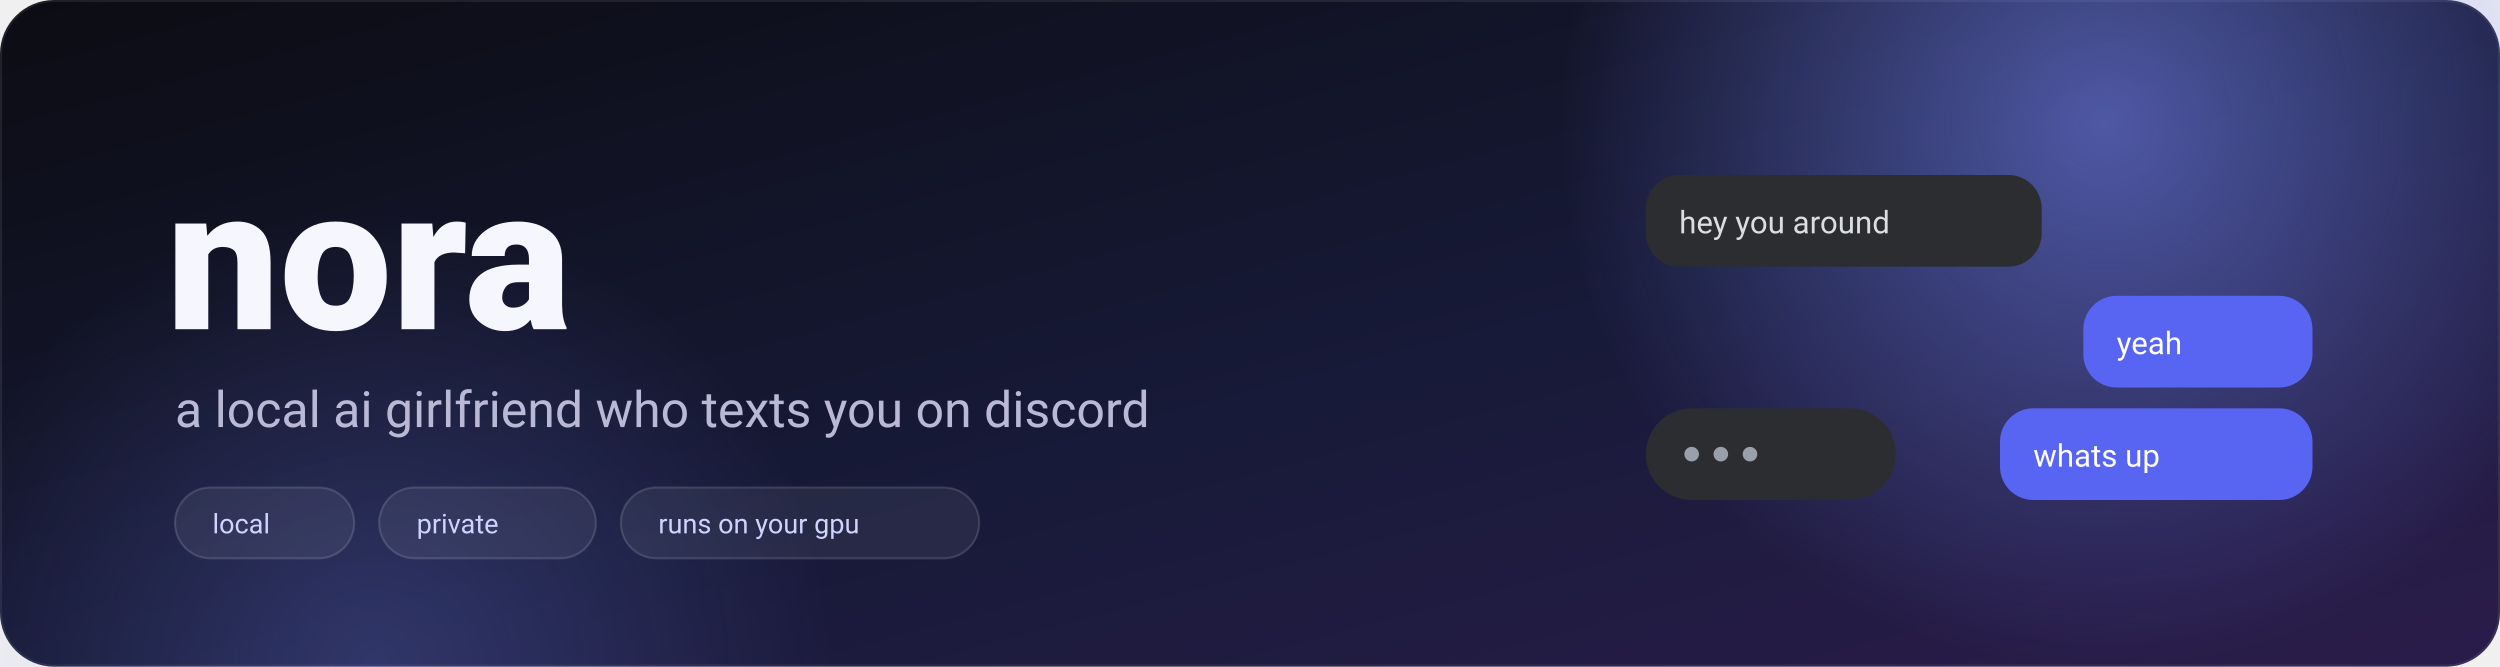
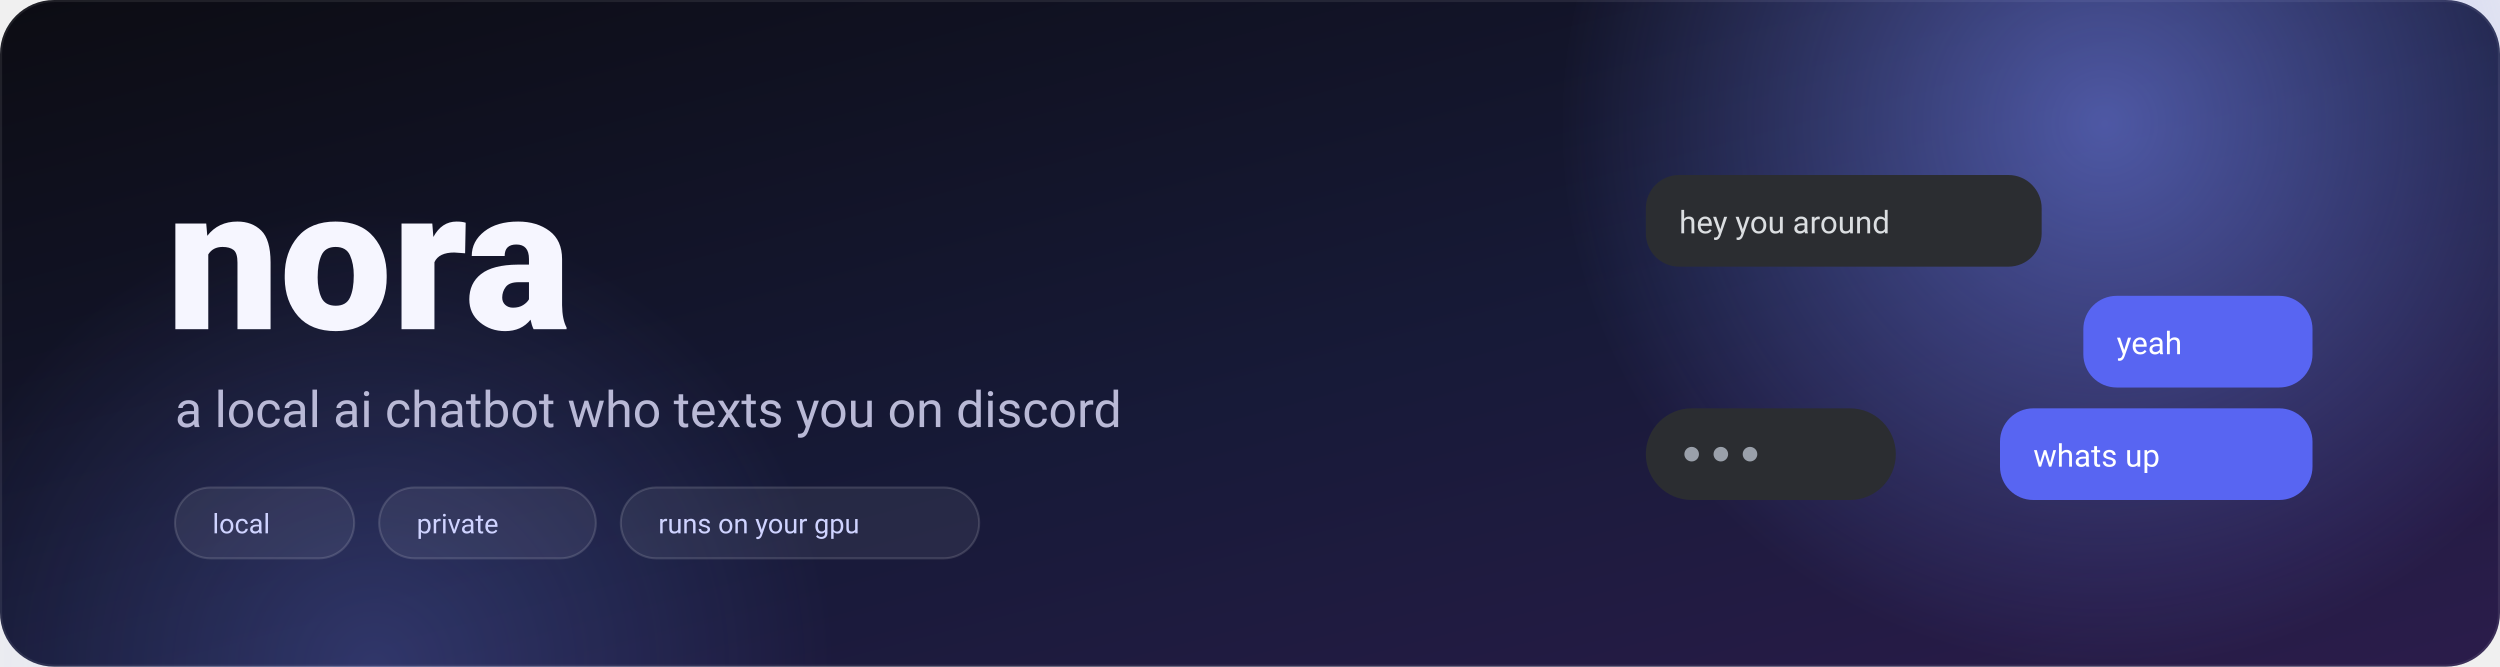
- <svg xmlns="http://www.w3.org/2000/svg" width="1200" height="320" viewBox="0 0 1200 320" role="img" aria-label="Nora, a local AI girlfriend who texts you on Discord">
+ <svg xmlns="http://www.w3.org/2000/svg" width="1200" height="320" viewBox="0 0 1200 320" role="img" aria-label="Nora, a local AI chatbot who texts you on Discord">
  <defs>
    <linearGradient id="bg" x1="0" y1="0" x2="1" y2="1">
      <stop offset="0" stop-color="#0c0c13" />
      <stop offset="0.55" stop-color="#171a38" />
      <stop offset="1" stop-color="#2b1c4b" />
    </linearGradient>
    <radialGradient id="glow" cx="0.5" cy="0.5" r="0.5">
      <stop offset="0" stop-color="#7c8cff" stop-opacity="0.55" />
      <stop offset="1" stop-color="#7c8cff" stop-opacity="0" />
    </radialGradient>
  </defs>
  <rect width="1200" height="320" rx="26" fill="url(#bg)" />
  <rect x="0.5" y="0.5" width="1199" height="319" rx="25.5" fill="none" stroke="#ffffff" stroke-opacity="0.08" />
  <circle cx="1010" cy="60" r="260" fill="url(#glow)" />
  <circle cx="180" cy="320" r="220" fill="url(#glow)" opacity="0.45" />
  <rect x="790" y="84" width="190" height="44" rx="16" fill="#2b2d31" />
  <text x="806" y="112" font-family="ui-sans-serif, -apple-system, 'Segoe UI', Roboto, Helvetica, Arial, sans-serif" font-size="15" font-weight="400" fill="#dbdee1" text-anchor="start">hey you around</text>
  <rect x="1000" y="142" width="110" height="44" rx="16" fill="#5865f2" />
  <text x="1016" y="170" font-family="ui-sans-serif, -apple-system, 'Segoe UI', Roboto, Helvetica, Arial, sans-serif" font-size="15" font-weight="400" fill="#ffffff" text-anchor="start">yeah</text>
  <rect x="960" y="196" width="150" height="44" rx="16" fill="#5865f2" />
  <text x="976" y="224" font-family="ui-sans-serif, -apple-system, 'Segoe UI', Roboto, Helvetica, Arial, sans-serif" font-size="15" font-weight="400" fill="#ffffff" text-anchor="start">whats up</text>
  <rect x="790" y="196" width="120" height="44" rx="22" fill="#2b2d31" />
  <circle cx="812" cy="218" r="3.5" fill="#9aa0aa" />
  <circle cx="826" cy="218" r="3.5" fill="#9aa0aa" />
  <circle cx="840" cy="218" r="3.5" fill="#9aa0aa" />
  <text x="80" y="158" font-family="ui-sans-serif, -apple-system, 'Segoe UI', Roboto, Helvetica, Arial, sans-serif" font-size="96" font-weight="800" fill="#f6f6ff" text-anchor="start">nora</text>
-   <text x="84" y="205" font-family="ui-sans-serif, -apple-system, 'Segoe UI', Roboto, Helvetica, Arial, sans-serif" font-size="24" font-weight="400" fill="#b9b9d6" text-anchor="start">a local ai girlfriend who texts you on discord</text>
+   <text x="84" y="205" font-family="ui-sans-serif, -apple-system, 'Segoe UI', Roboto, Helvetica, Arial, sans-serif" font-size="24" font-weight="400" fill="#b9b9d6" text-anchor="start">a local ai chatbot who texts you on discord</text>
  <rect x="84" y="234" width="86" height="34" rx="17" fill="#ffffff" fill-opacity="0.07" stroke="#ffffff" stroke-opacity="0.14" />
  <text x="102" y="256" font-family="ui-sans-serif, -apple-system, 'Segoe UI', Roboto, Helvetica, Arial, sans-serif" font-size="13" font-weight="400" fill="#cfd3ff" text-anchor="start">local</text>
  <rect x="182" y="234" width="104" height="34" rx="17" fill="#ffffff" fill-opacity="0.07" stroke="#ffffff" stroke-opacity="0.14" />
  <text x="200" y="256" font-family="ui-sans-serif, -apple-system, 'Segoe UI', Roboto, Helvetica, Arial, sans-serif" font-size="13" font-weight="400" fill="#cfd3ff" text-anchor="start">private</text>
  <rect x="298" y="234" width="172" height="34" rx="17" fill="#ffffff" fill-opacity="0.07" stroke="#ffffff" stroke-opacity="0.14" />
  <text x="316" y="256" font-family="ui-sans-serif, -apple-system, 'Segoe UI', Roboto, Helvetica, Arial, sans-serif" font-size="13" font-weight="400" fill="#cfd3ff" text-anchor="start">runs on your gpu</text>
</svg>
